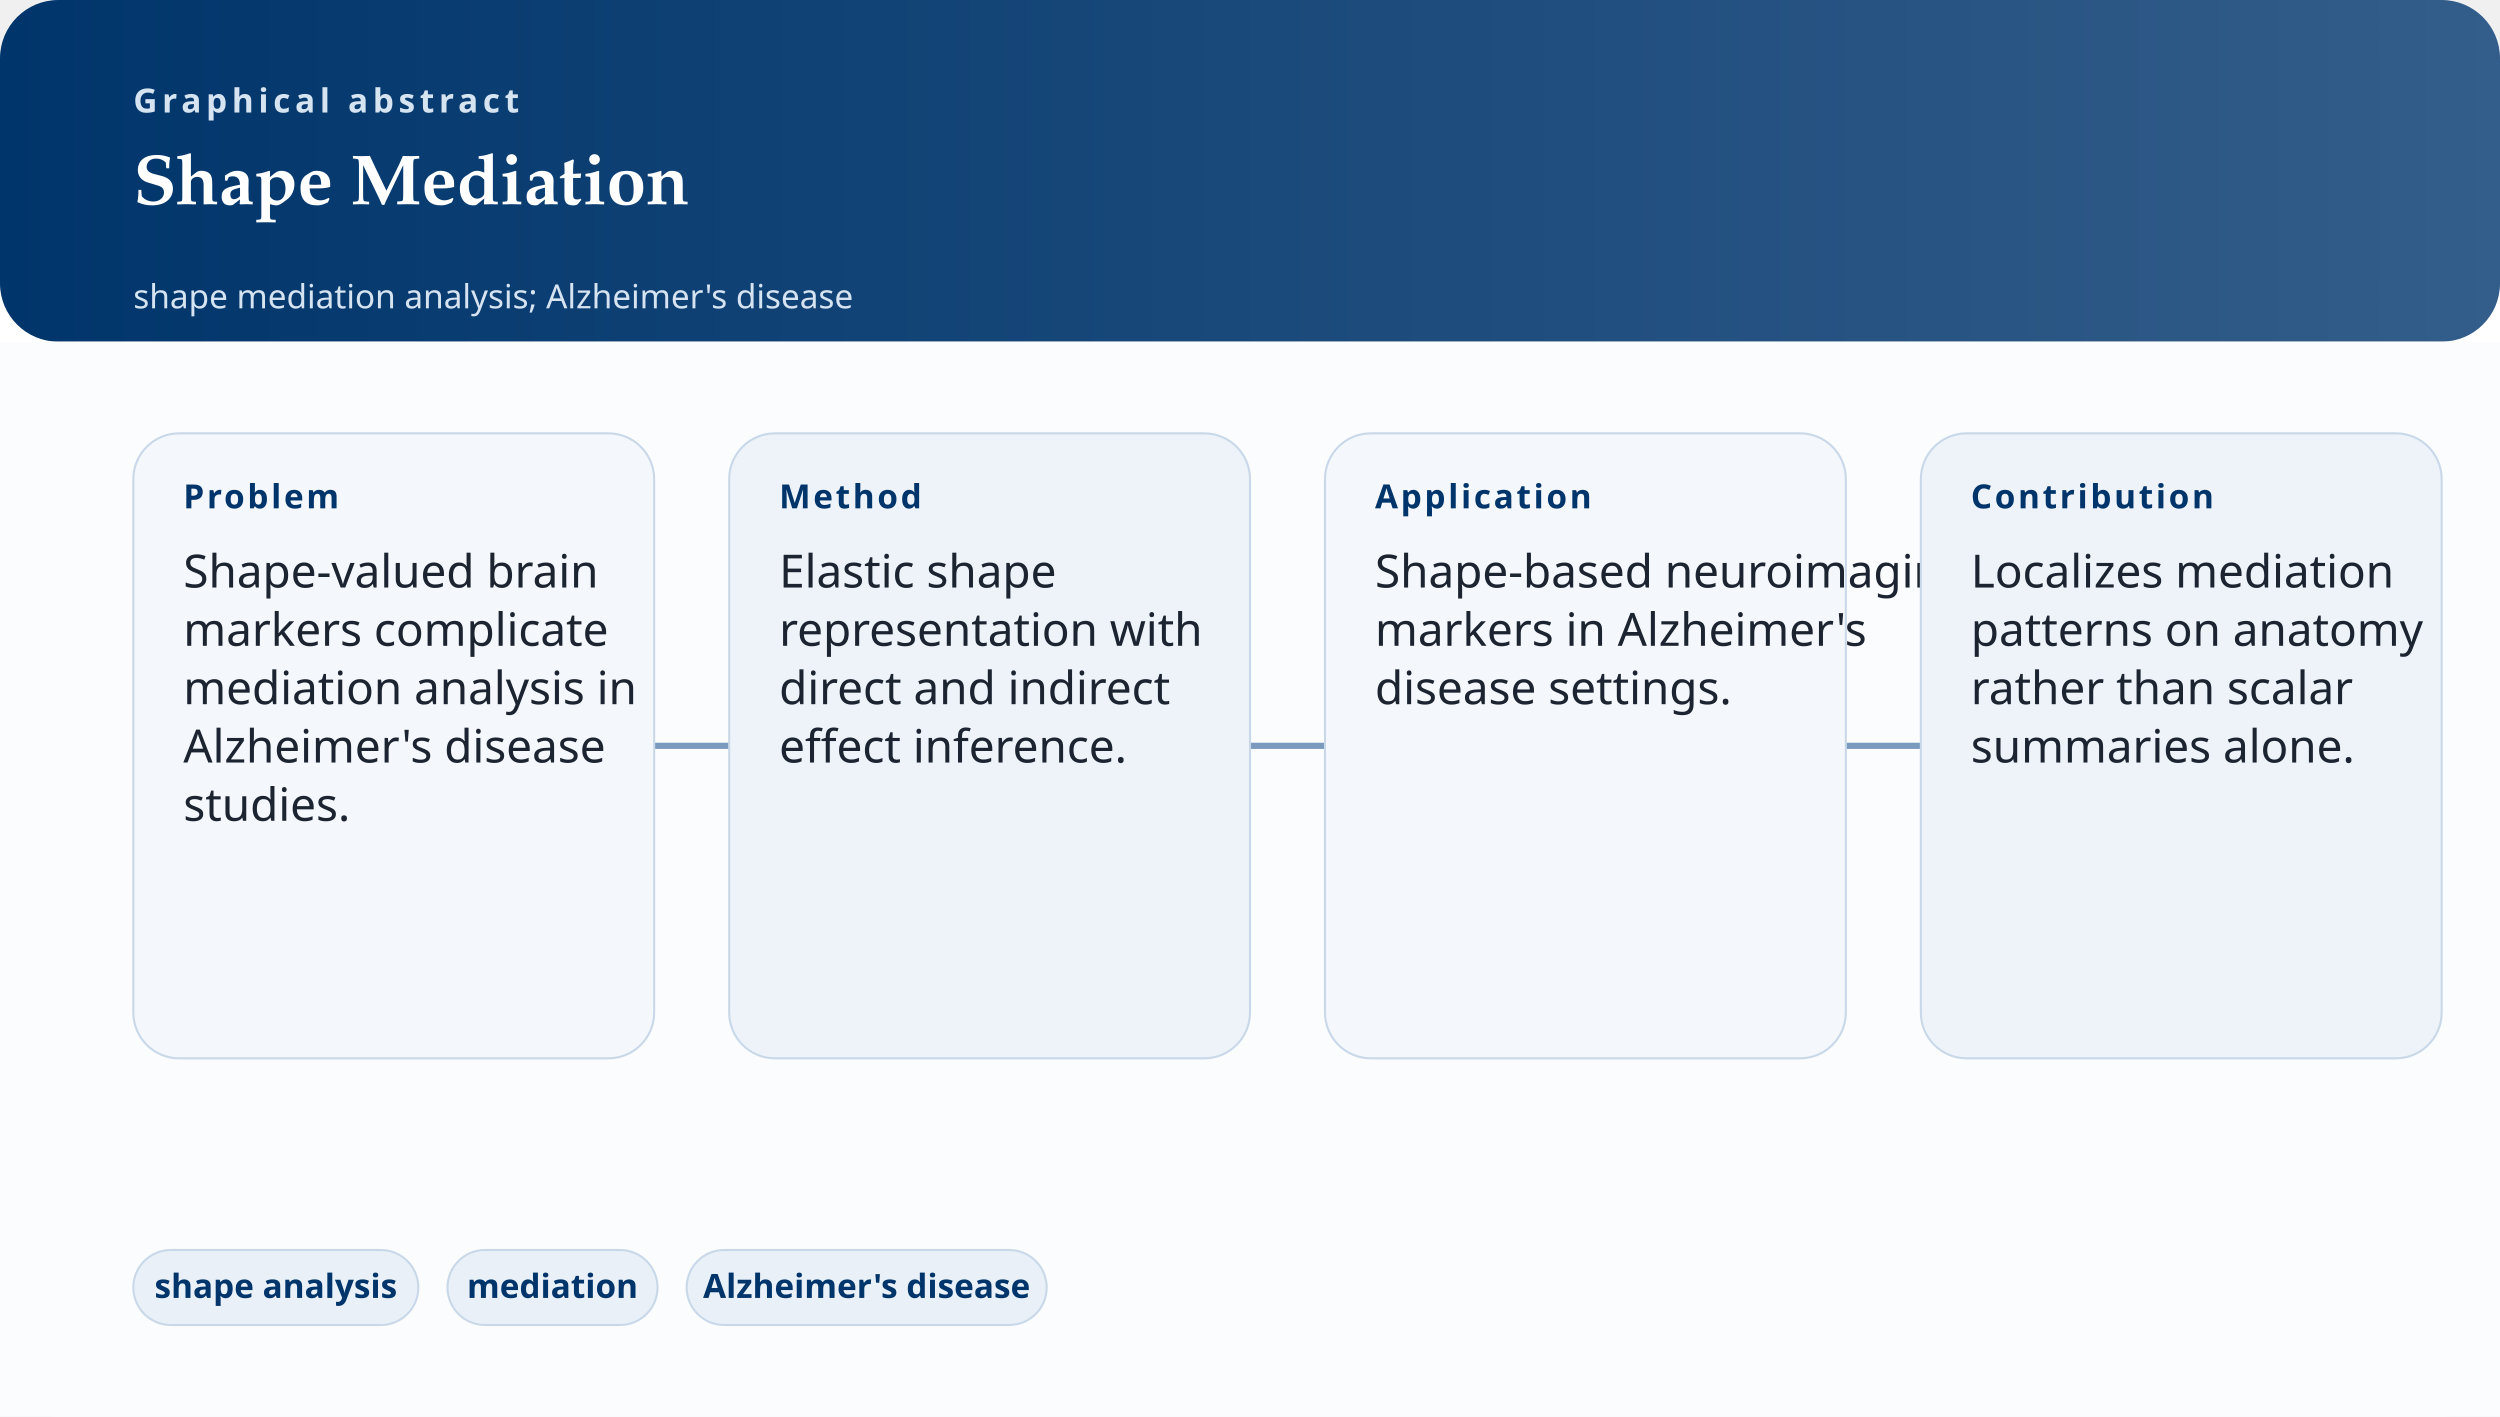
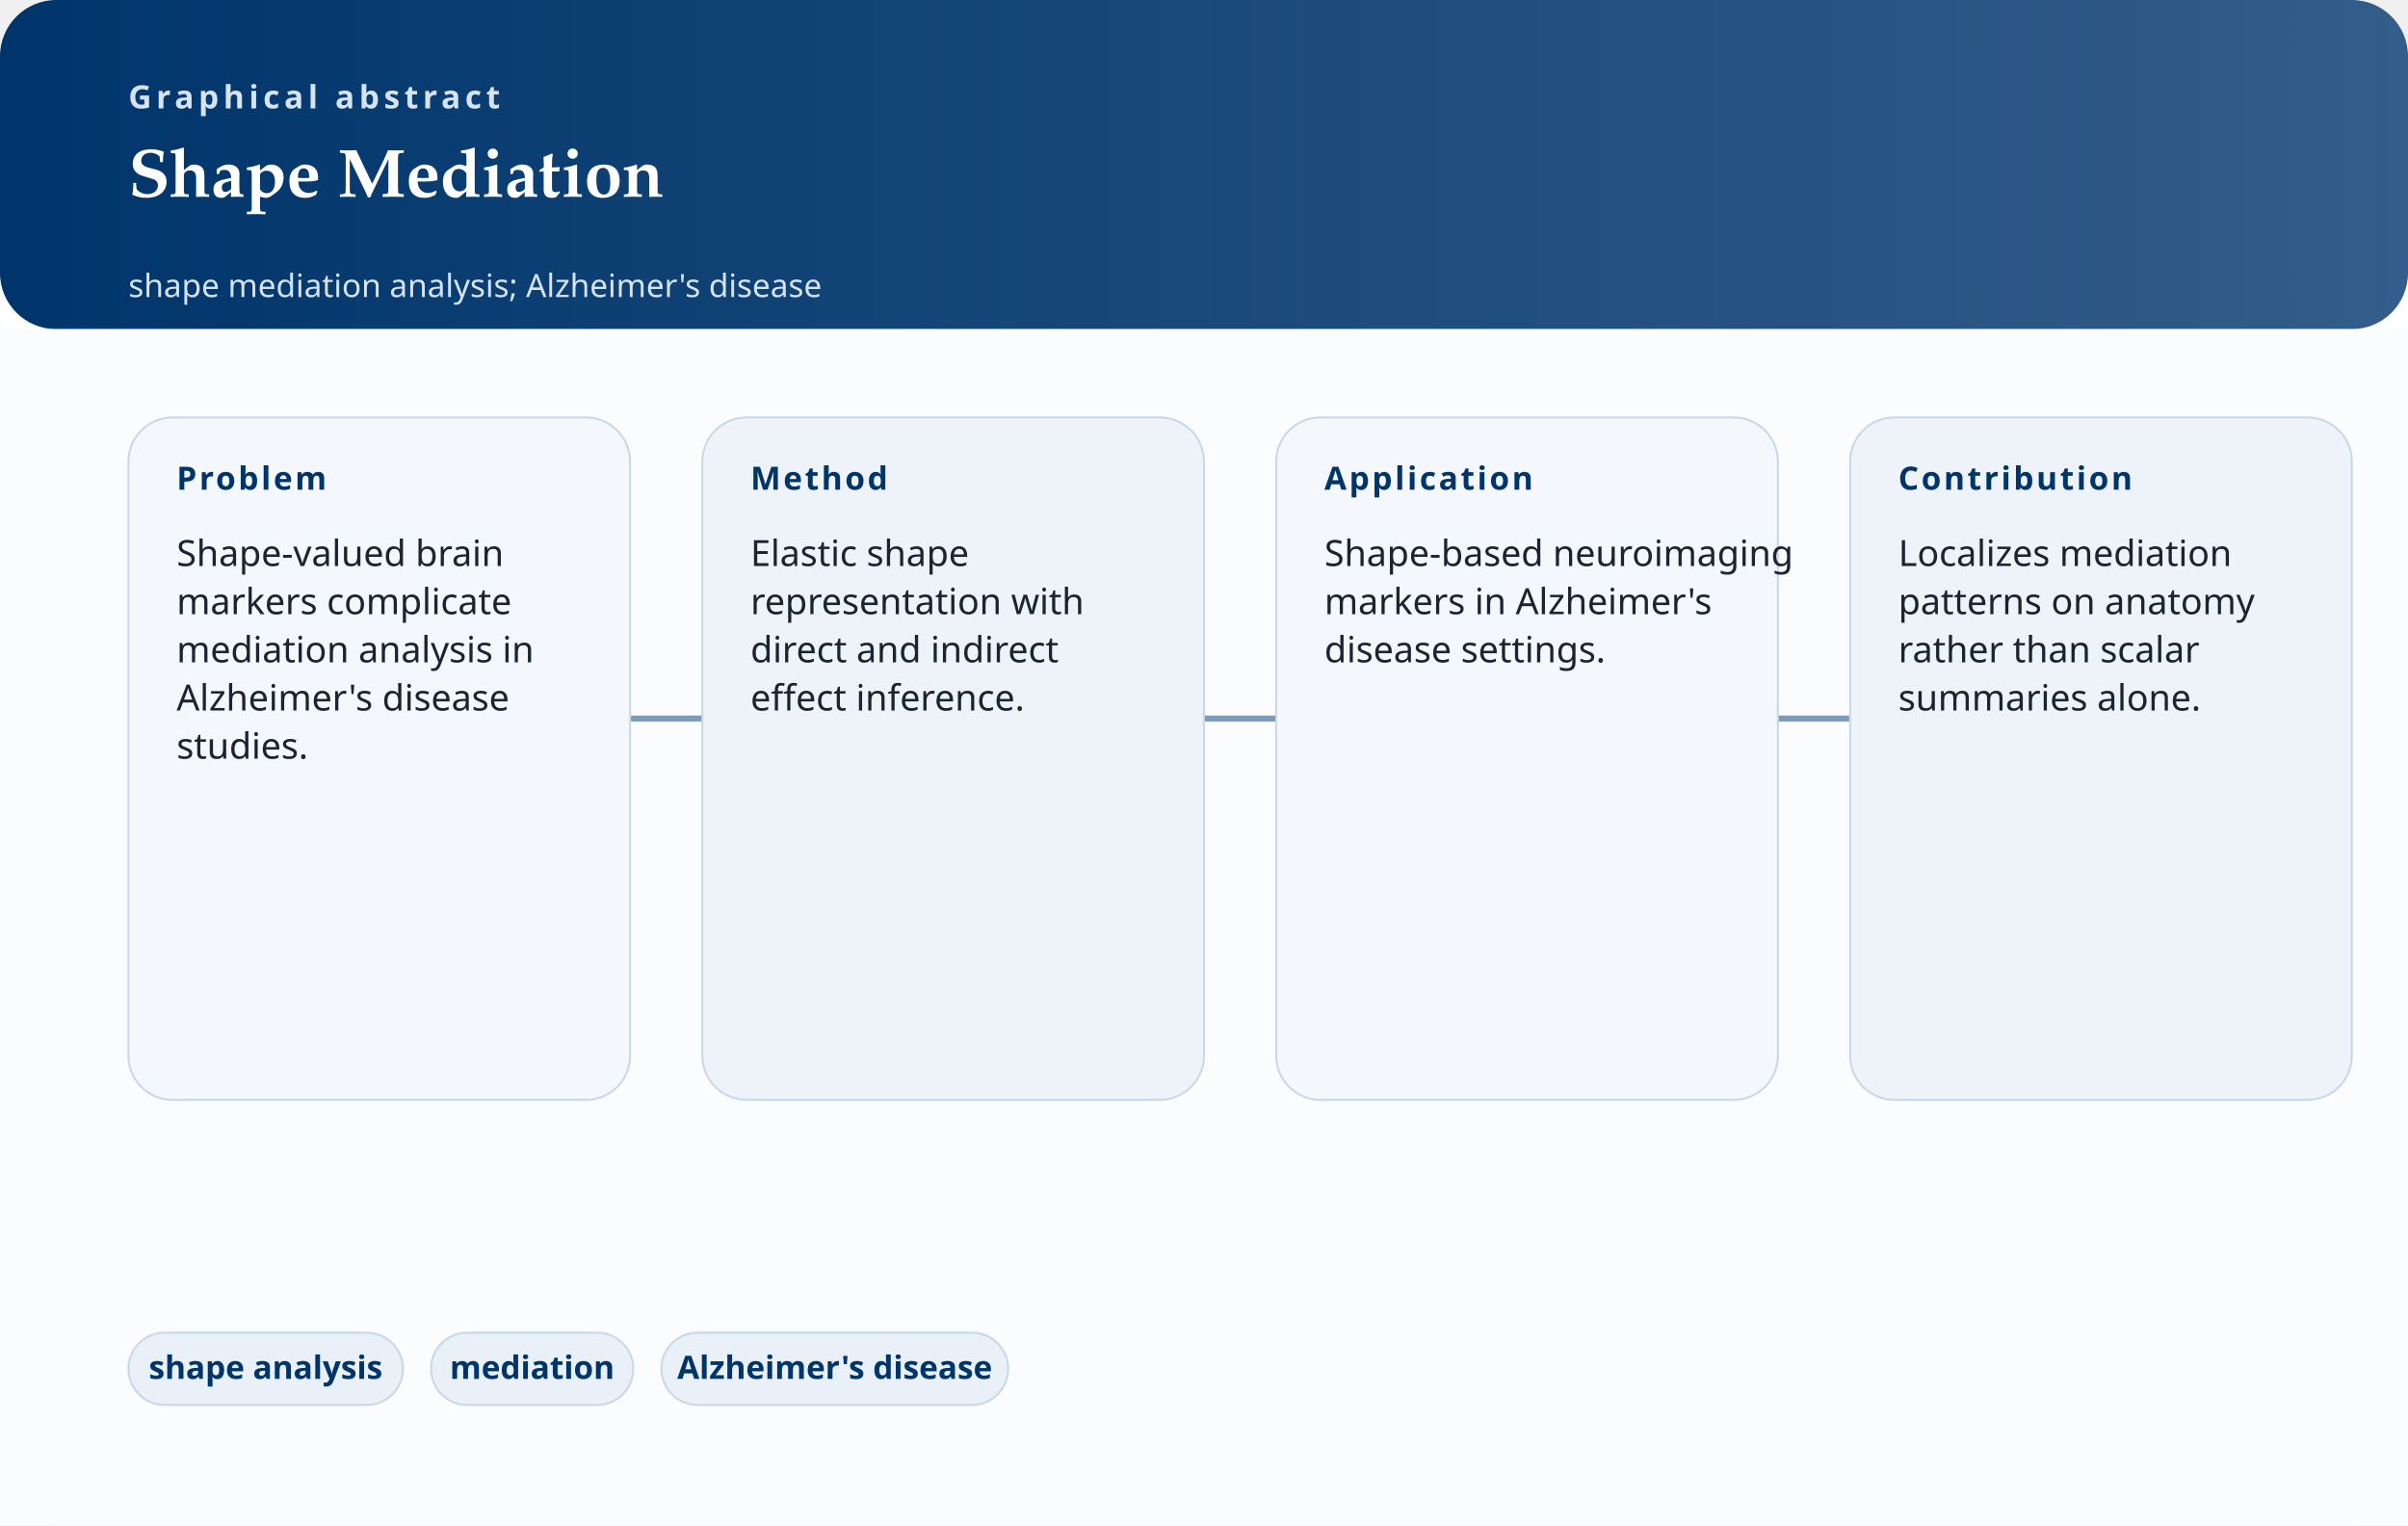
- <svg xmlns="http://www.w3.org/2000/svg" width="1200" height="680" viewBox="0 0 1200 680" fill="none" role="img" aria-labelledby="shape-mediation-alzheimers-title shape-mediation-alzheimers-desc">
+ <svg xmlns="http://www.w3.org/2000/svg" width="1200" height="760" viewBox="0 0 1200 760" fill="none" role="img" aria-labelledby="shape-mediation-alzheimers-title shape-mediation-alzheimers-desc">
  <defs>
    <linearGradient id="headerGradient" x1="0" y1="0" x2="1200" y2="0" gradientUnits="userSpaceOnUse">
      <stop stop-color="#00356B" />
      <stop offset="1" stop-color="#335D8A" />
    </linearGradient>
  </defs>
-   <rect width="1200" height="680" rx="28" fill="#FFFFFF" />
+   <rect width="1200" height="760" rx="28" fill="#FFFFFF" />
  <rect width="1200" height="164" rx="28" fill="url(#headerGradient)" />
-   <rect y="164" width="1200" height="516" rx="0" fill="#FBFCFE" />
+   <rect y="164" width="1200" height="596" rx="0" fill="#FBFCFE" />
  <style>
    .kicker { font: 700 16px 'Aptos', 'Segoe UI', sans-serif; letter-spacing: 0.14em; text-transform: uppercase; fill: #D6E3F1; }
    .title { font: 700 34px 'Iowan Old Style', 'Palatino Linotype', serif; fill: #FFFFFF; }
    .subtitle { font: 500 16px 'Aptos', 'Segoe UI', sans-serif; fill: #D6E3F1; }
    .panel-label { font: 700 16px 'Aptos', 'Segoe UI', sans-serif; letter-spacing: 0.08em; text-transform: uppercase; fill: #00356B; }
-     .panel-text { font: 500 22px 'Aptos', 'Segoe UI', sans-serif; fill: #1B2430; }
+     .panel-text { font: 500 18px 'Aptos', 'Segoe UI', sans-serif; fill: #1B2430; }
    .chip-text { font: 600 16px 'Aptos', 'Segoe UI', sans-serif; fill: #00356B; }
  </style>
  <text x="64" y="54" class="kicker">Graphical abstract</text>
  <text x="64" y="98" class="title">
    <tspan x="64" dy="0">Shape Mediation</tspan>
  </text>
  <text x="64" y="148" class="subtitle">
    <tspan x="64" dy="0">shape mediation analysis; Alzheimer's disease</tspan>
  </text>
  <line x1="314" y1="358" x2="350" y2="358" stroke="#7A9ABE" stroke-width="3" stroke-linecap="round" />
  <line x1="600" y1="358" x2="636" y2="358" stroke="#7A9ABE" stroke-width="3" stroke-linecap="round" />
  <line x1="886" y1="358" x2="922" y2="358" stroke="#7A9ABE" stroke-width="3" stroke-linecap="round" />
  <g>
-     <rect x="64" y="208" width="250" height="300" rx="22" fill="#F4F7FB" stroke="#C9D8E8" />
+     <rect x="64" y="208" width="250" height="340" rx="22" fill="#F4F7FB" stroke="#C9D8E8" />
    <text x="88" y="244" class="panel-label">Problem</text>
    <text x="88" y="282" class="panel-text">
      <tspan x="88" dy="0">Shape-valued brain</tspan>
-       <tspan x="88" dy="28">markers complicate</tspan>
-       <tspan x="88" dy="28">mediation analysis in</tspan>
-       <tspan x="88" dy="28">Alzheimer's disease</tspan>
-       <tspan x="88" dy="28">studies.</tspan>
+       <tspan x="88" dy="24">markers complicate</tspan>
+       <tspan x="88" dy="24">mediation analysis in</tspan>
+       <tspan x="88" dy="24">Alzheimer's disease</tspan>
+       <tspan x="88" dy="24">studies.</tspan>
    </text>
  </g>
  <g>
-     <rect x="350" y="208" width="250" height="300" rx="22" fill="#EDF3F9" stroke="#C9D8E8" />
+     <rect x="350" y="208" width="250" height="340" rx="22" fill="#EDF3F9" stroke="#C9D8E8" />
    <text x="374" y="244" class="panel-label">Method</text>
    <text x="374" y="282" class="panel-text">
      <tspan x="374" dy="0">Elastic shape</tspan>
-       <tspan x="374" dy="28">representation with</tspan>
-       <tspan x="374" dy="28">direct and indirect</tspan>
-       <tspan x="374" dy="28">effect inference.</tspan>
+       <tspan x="374" dy="24">representation with</tspan>
+       <tspan x="374" dy="24">direct and indirect</tspan>
+       <tspan x="374" dy="24">effect inference.</tspan>
    </text>
  </g>
  <g>
-     <rect x="636" y="208" width="250" height="300" rx="22" fill="#F4F7FB" stroke="#C9D8E8" />
+     <rect x="636" y="208" width="250" height="340" rx="22" fill="#F4F7FB" stroke="#C9D8E8" />
    <text x="660" y="244" class="panel-label">Application</text>
    <text x="660" y="282" class="panel-text">
      <tspan x="660" dy="0">Shape-based neuroimaging</tspan>
-       <tspan x="660" dy="28">markers in Alzheimer's</tspan>
-       <tspan x="660" dy="28">disease settings.</tspan>
+       <tspan x="660" dy="24">markers in Alzheimer's</tspan>
+       <tspan x="660" dy="24">disease settings.</tspan>
    </text>
  </g>
  <g>
-     <rect x="922" y="208" width="250" height="300" rx="22" fill="#EDF3F9" stroke="#C9D8E8" />
+     <rect x="922" y="208" width="250" height="340" rx="22" fill="#EDF3F9" stroke="#C9D8E8" />
    <text x="946" y="244" class="panel-label">Contribution</text>
    <text x="946" y="282" class="panel-text">
      <tspan x="946" dy="0">Localizes mediation</tspan>
-       <tspan x="946" dy="28">patterns on anatomy</tspan>
-       <tspan x="946" dy="28">rather than scalar</tspan>
-       <tspan x="946" dy="28">summaries alone.</tspan>
+       <tspan x="946" dy="24">patterns on anatomy</tspan>
+       <tspan x="946" dy="24">rather than scalar</tspan>
+       <tspan x="946" dy="24">summaries alone.</tspan>
    </text>
  </g>
-   <g transform="translate(64, 600)">
+   <g transform="translate(64, 664)">
    <rect width="136.8" height="36" rx="18" fill="#E9F0F7" stroke="#C9D8E8" />
    <text x="68.4" y="23" class="chip-text" text-anchor="middle">shape analysis</text>
  </g>
-   <g transform="translate(214.8, 600)">
+   <g transform="translate(214.8, 664)">
    <rect width="100.8" height="36" rx="18" fill="#E9F0F7" stroke="#C9D8E8" />
    <text x="50.4" y="23" class="chip-text" text-anchor="middle">mediation</text>
  </g>
-   <g transform="translate(329.6, 600)">
+   <g transform="translate(329.6, 664)">
    <rect width="172.8" height="36" rx="18" fill="#E9F0F7" stroke="#C9D8E8" />
    <text x="86.4" y="23" class="chip-text" text-anchor="middle">Alzheimer's disease</text>
  </g>
</svg>
